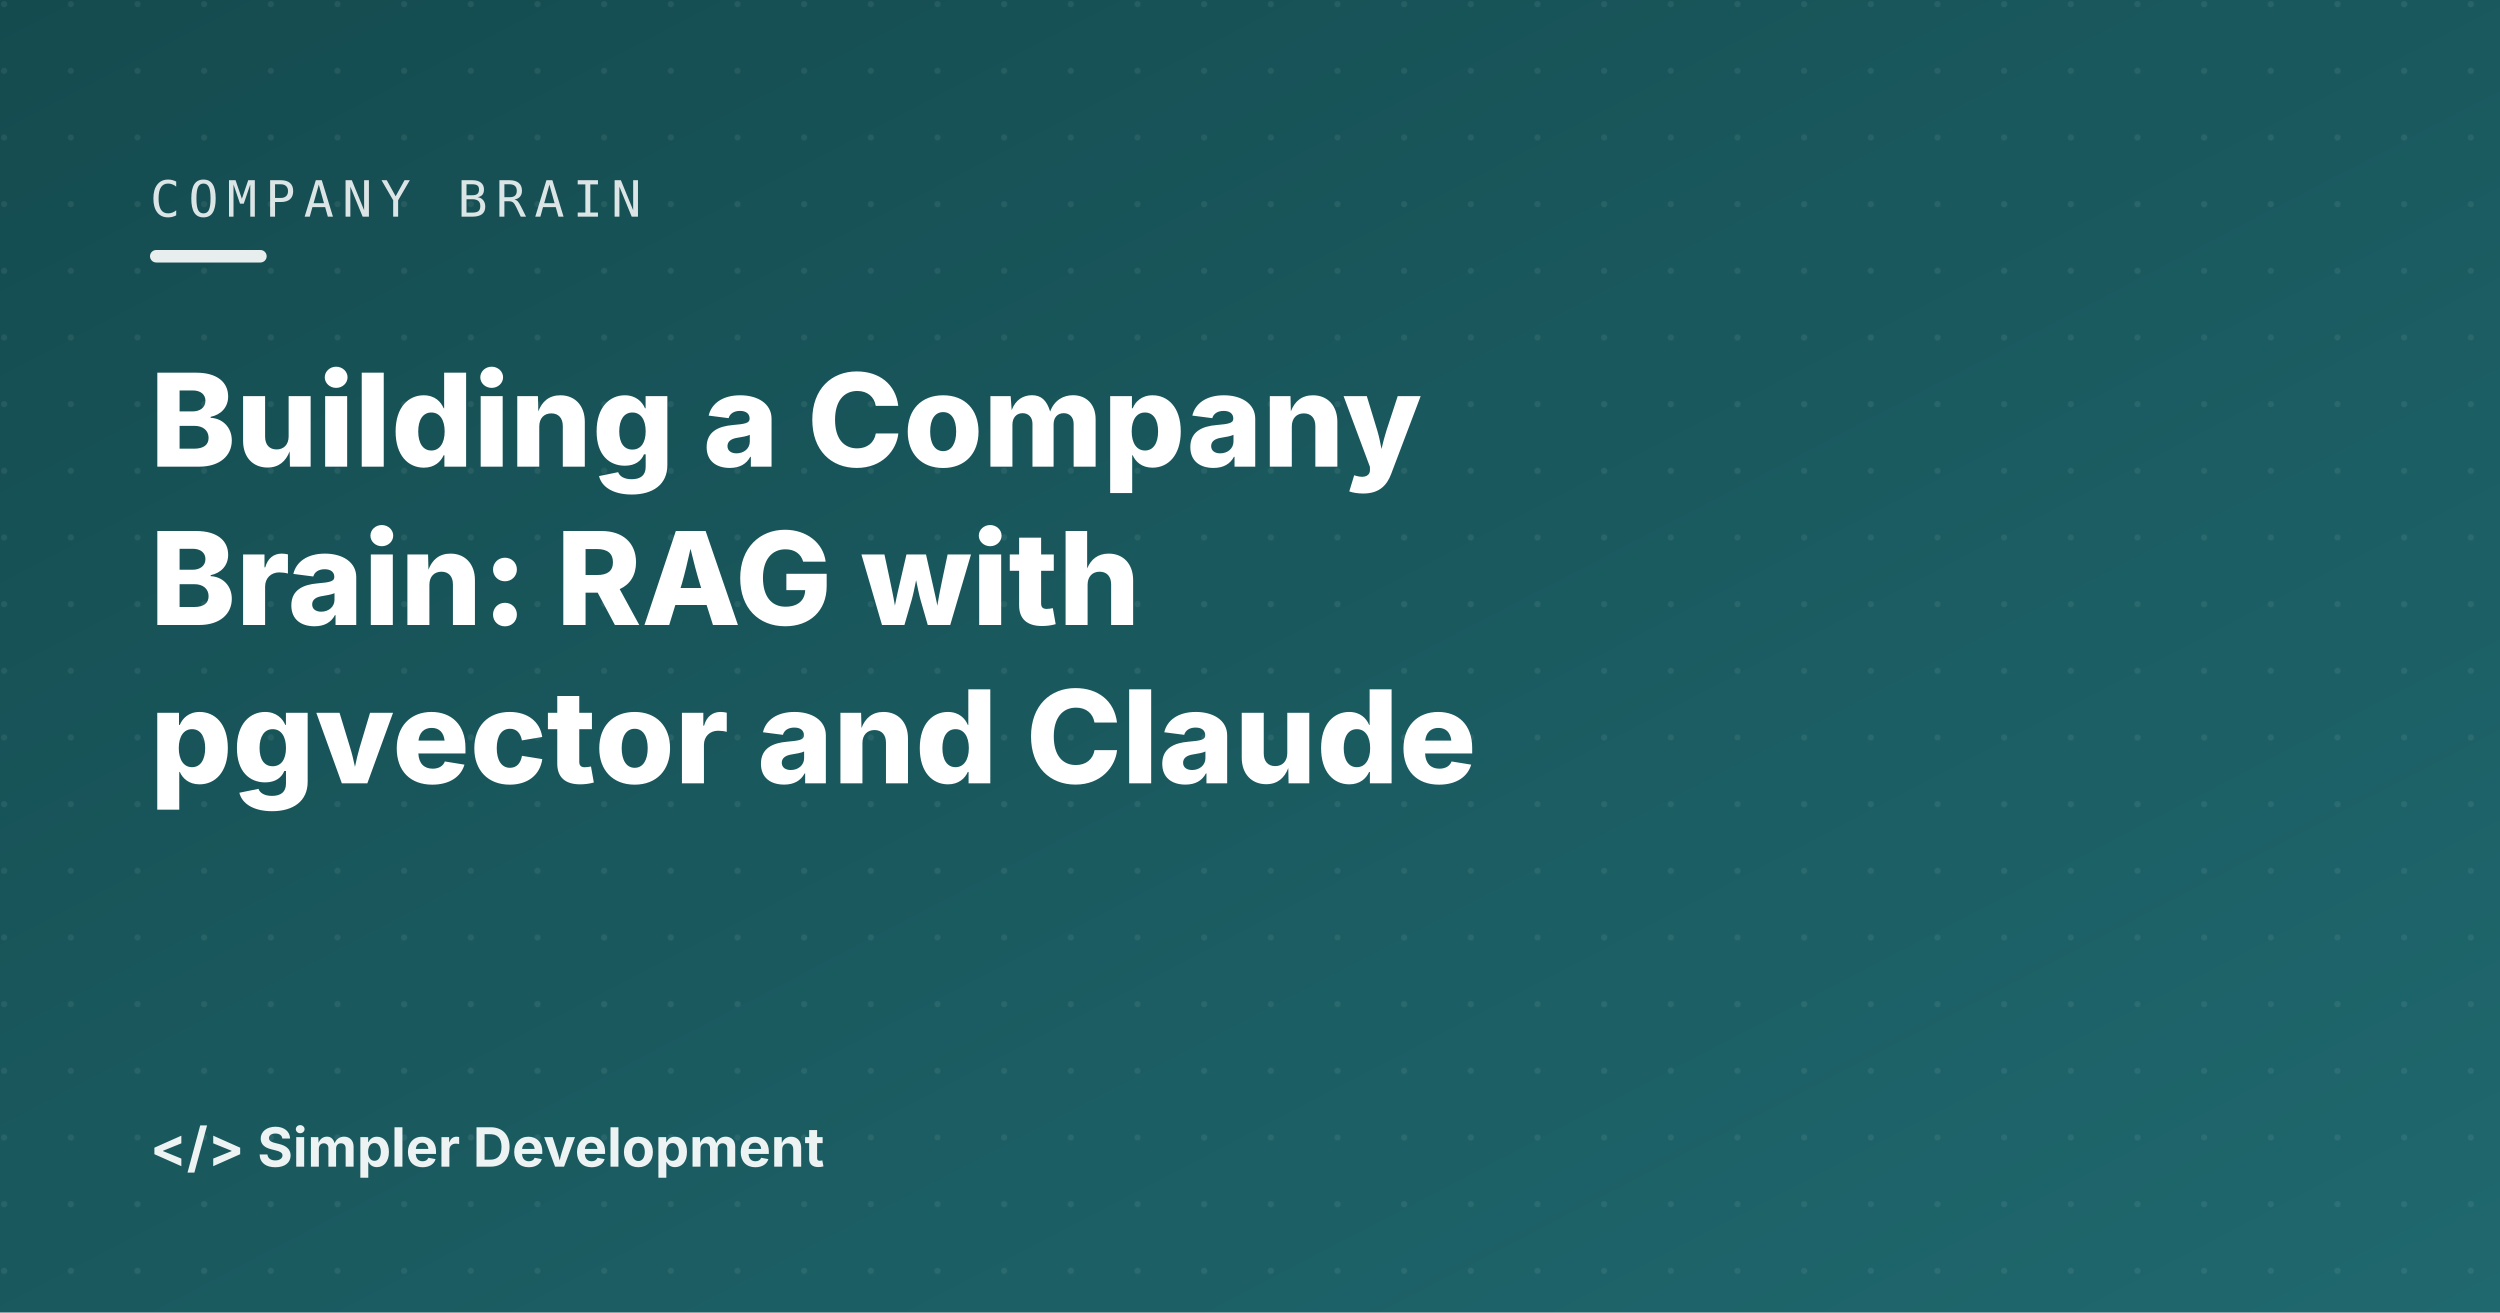
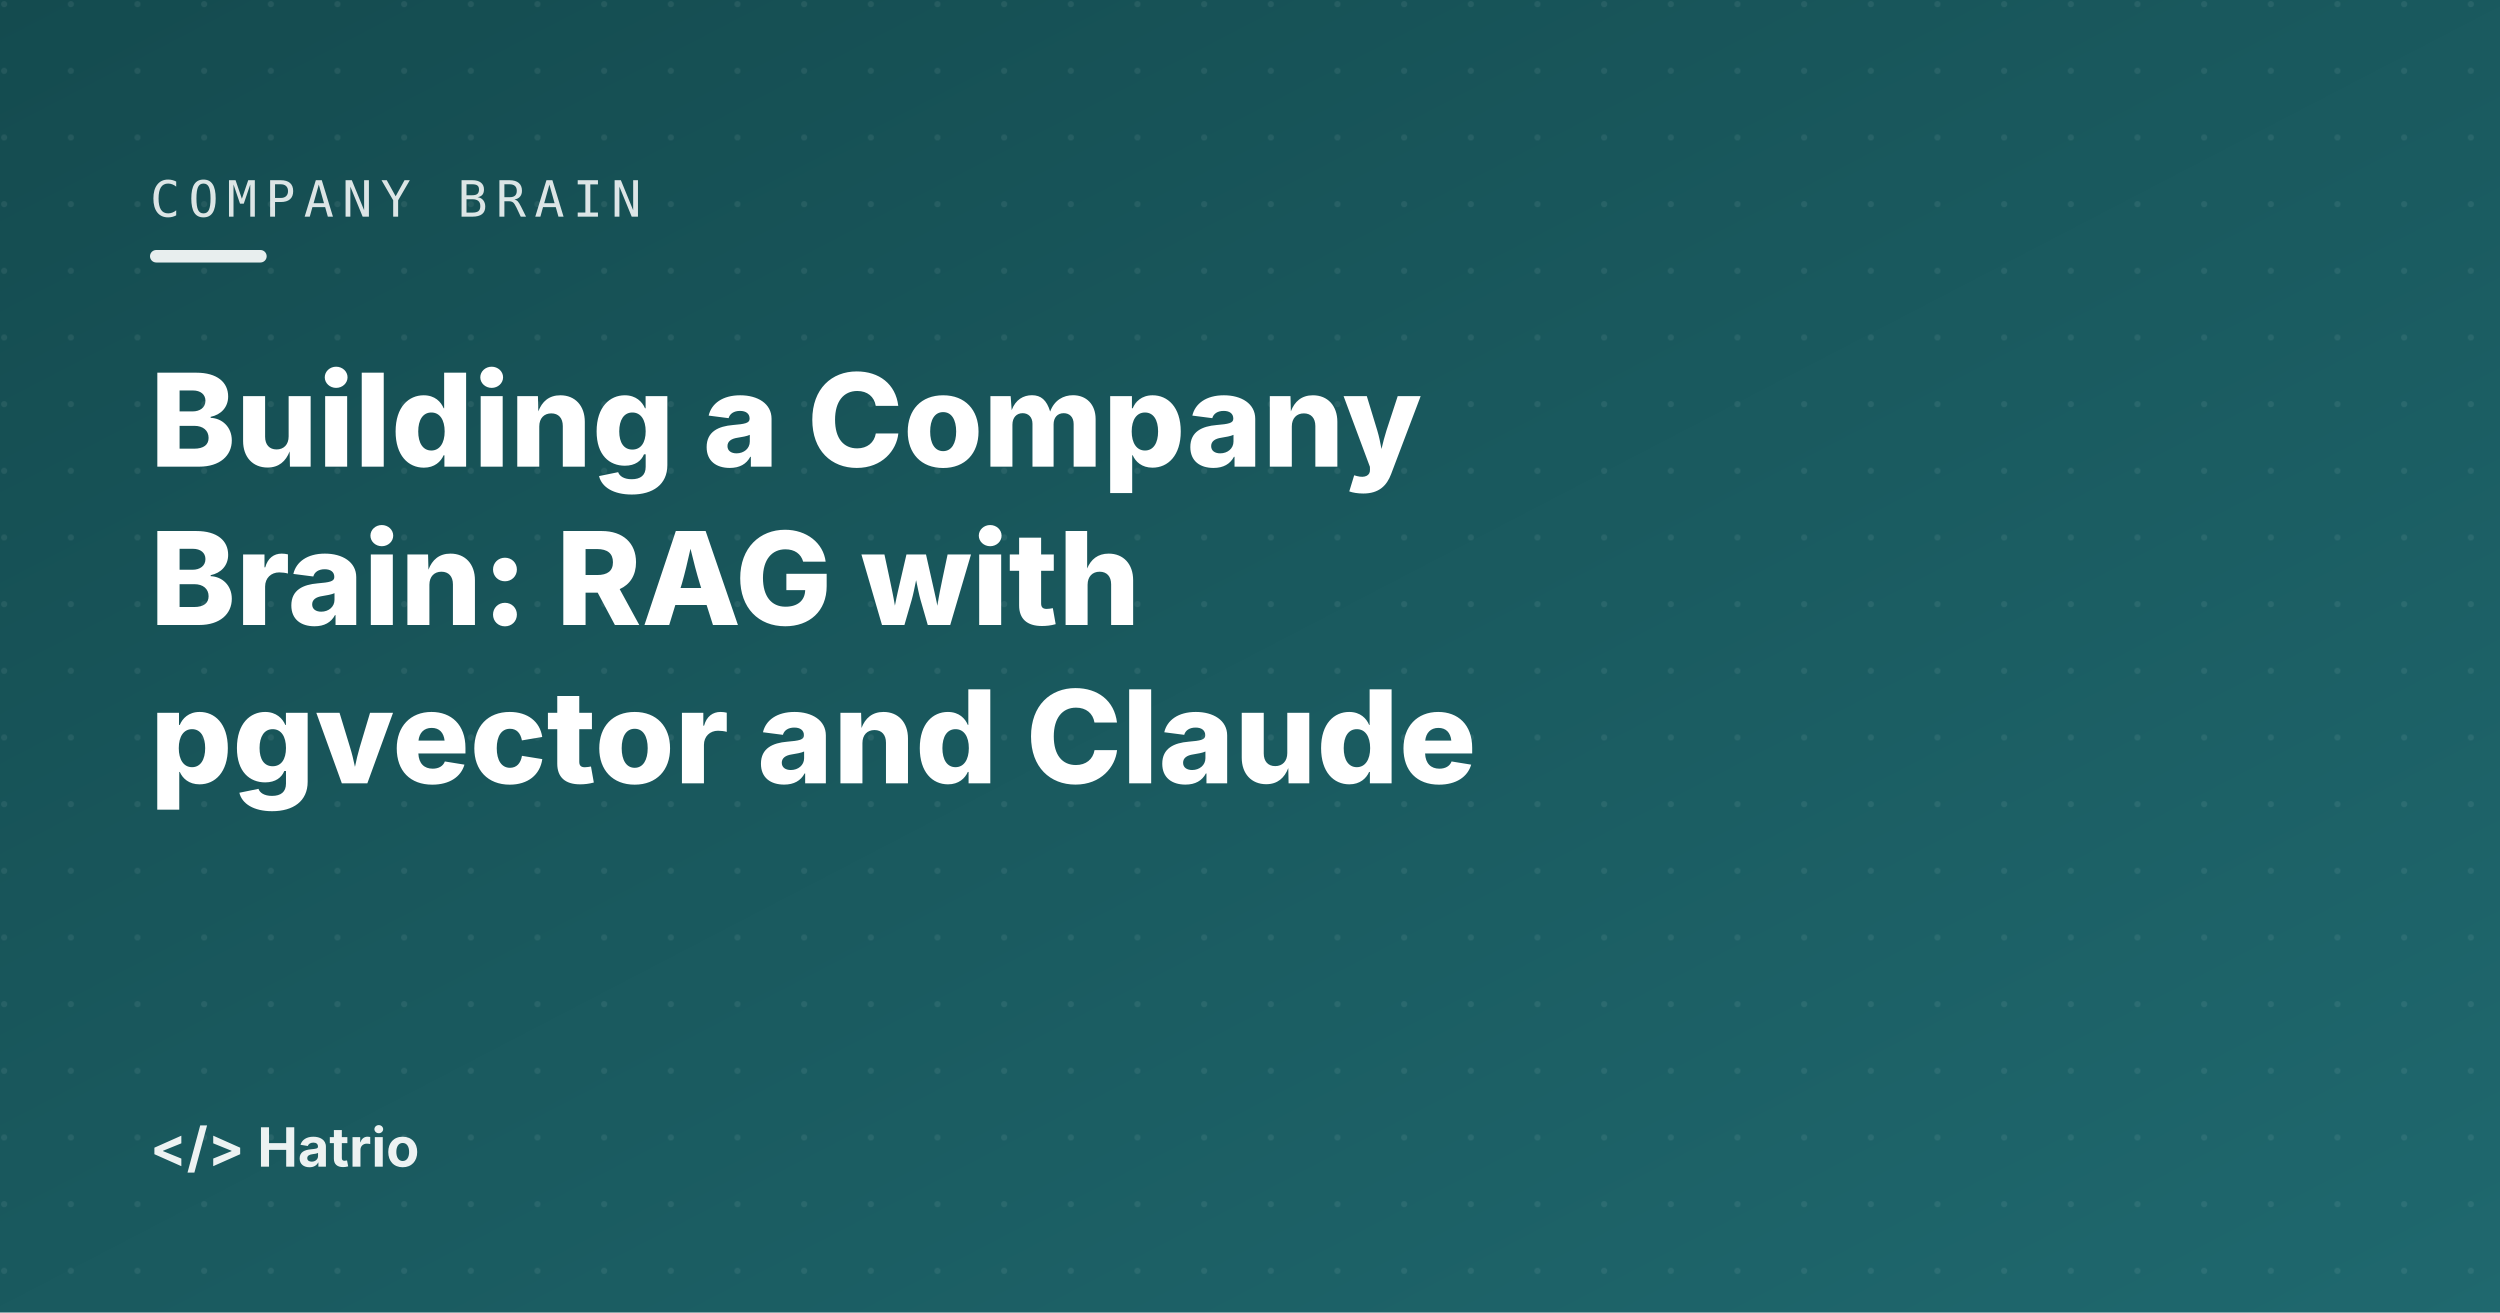
<svg xmlns="http://www.w3.org/2000/svg" width="1200" height="630" viewBox="0 0 1200 630" role="img" aria-label="Building a Company Brain: RAG with pgvector and Claude">
  <defs>
    <linearGradient id="bg" x1="0" y1="0" x2="1" y2="1">
      <stop offset="0" stop-color="#144B4F" />
      <stop offset="1" stop-color="#1F686E" />
    </linearGradient>
    <pattern id="dots" width="32" height="32" patternUnits="userSpaceOnUse">
      <circle cx="2" cy="2" r="1.5" fill="#ffffff" opacity="0.07" />
    </pattern>
  </defs>
  <rect width="1200" height="630" fill="url(#bg)" />
  <rect width="1200" height="630" fill="url(#dots)" />
  <rect x="72" y="120" width="56" height="6" rx="3" fill="#ffffff" opacity="0.9" />
  <text x="72" y="104" font-family="ui-monospace, SFMono-Regular, Menlo, monospace" font-size="24" letter-spacing="4" fill="#ffffff" opacity="0.85">COMPANY BRAIN</text>
  <text x="72" y="224" font-family="Inter, Segoe UI, system-ui, sans-serif" font-size="62" font-weight="800" fill="#ffffff">Building a Company</text>
  <text x="72" y="300" font-family="Inter, Segoe UI, system-ui, sans-serif" font-size="62" font-weight="800" fill="#ffffff">Brain: RAG with</text>
  <text x="72" y="376" font-family="Inter, Segoe UI, system-ui, sans-serif" font-size="62" font-weight="800" fill="#ffffff">pgvector and Claude</text>
-   <text x="72" y="560" font-family="Inter, Segoe UI, system-ui, sans-serif" font-size="26" font-weight="700" fill="#ffffff" opacity="0.92">&lt;/&gt; Simpler Development</text>
+   <text x="72" y="560" font-family="Inter, Segoe UI, system-ui, sans-serif" font-size="26" font-weight="700" fill="#ffffff" opacity="0.92">&lt;/&gt; Hatrio</text>
</svg>
